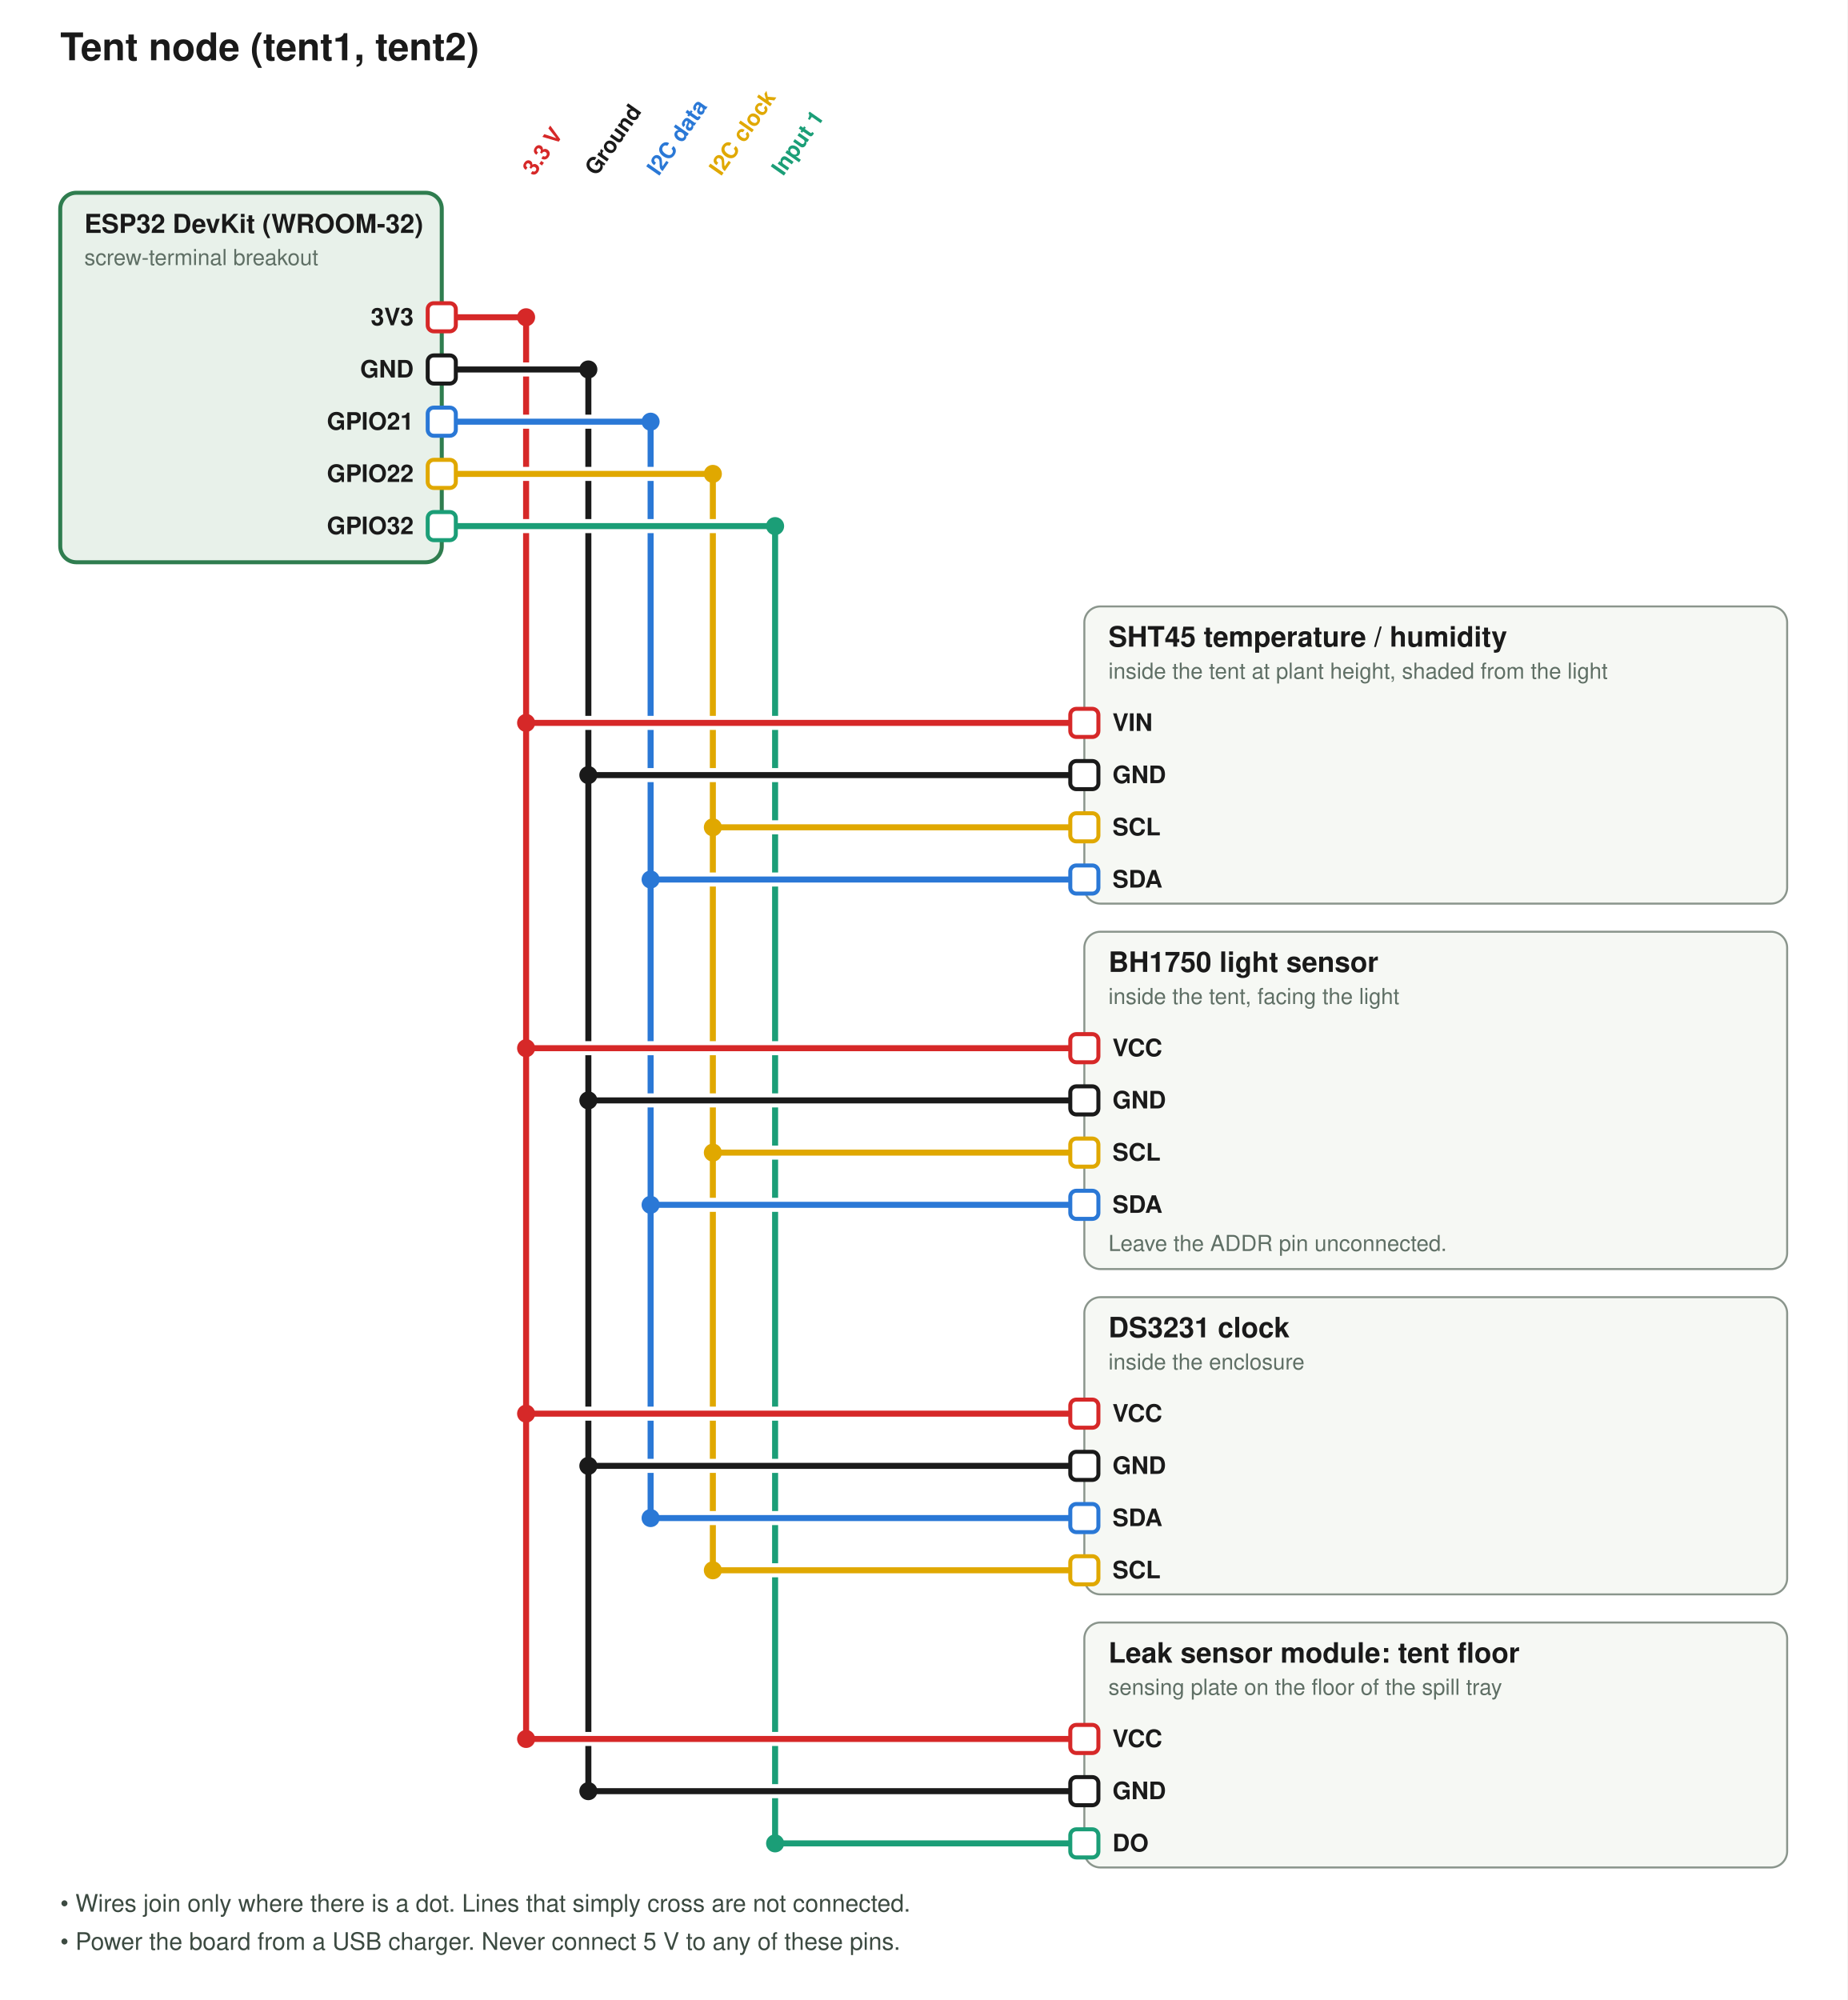
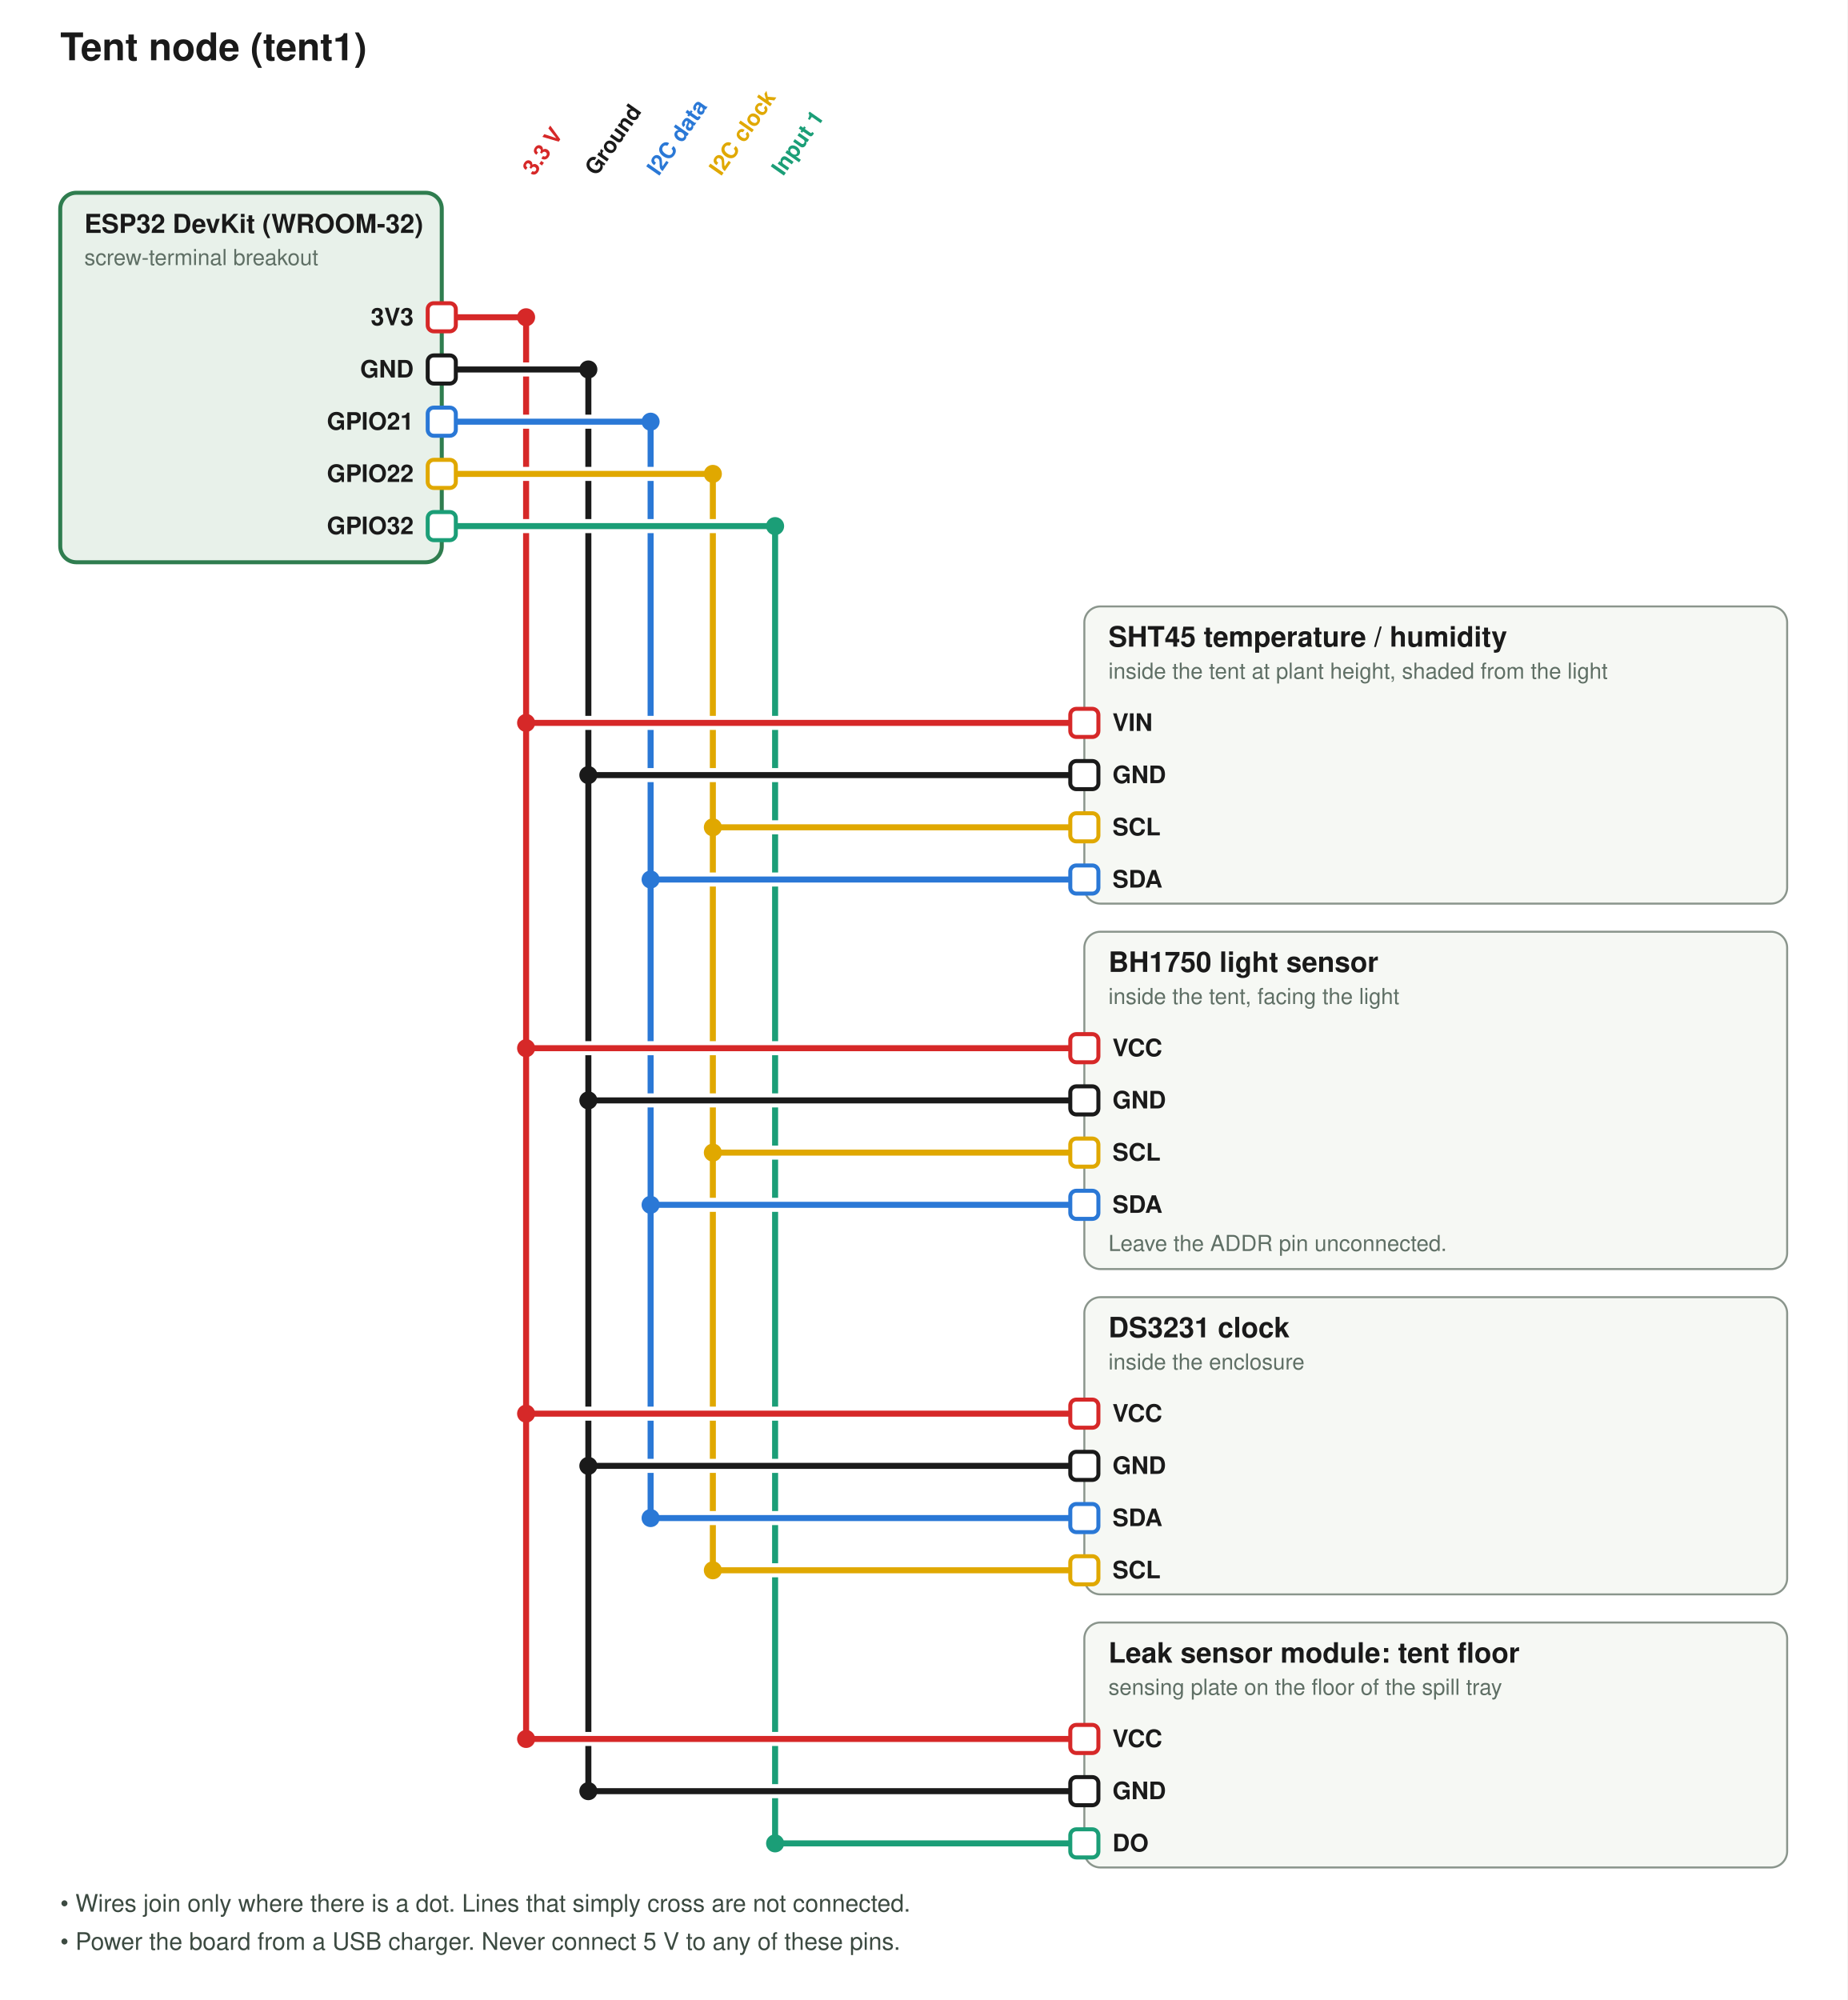
- <svg xmlns="http://www.w3.org/2000/svg" viewBox="0 0 920 996" width="920" height="996" role="img" aria-label="Tent node (tent1, tent2) wiring">
+ <svg xmlns="http://www.w3.org/2000/svg" viewBox="0 0 920 996" width="920" height="996" role="img" aria-label="Tent node (tent1) wiring">
  <rect width="920" height="996" fill="#ffffff" />
-   <text x="30" y="30" font-size="19" font-weight="bold" fill="#1a1a1a" text-anchor="start" font-family="Helvetica, Arial, sans-serif">Tent node (tent1, tent2)</text>
+   <text x="30" y="30" font-size="19" font-weight="bold" fill="#1a1a1a" text-anchor="start" font-family="Helvetica, Arial, sans-serif">Tent node (tent1)</text>
  <line x1="262" y1="158" x2="262" y2="866" stroke="#d62828" stroke-width="3" />
  <line x1="293" y1="184" x2="293" y2="892" stroke="#1a1a1a" stroke-width="3" />
  <line x1="324" y1="210" x2="324" y2="756" stroke="#2a78d6" stroke-width="3" />
  <line x1="355" y1="236" x2="355" y2="782" stroke="#e0a800" stroke-width="3" />
  <line x1="386" y1="262" x2="386" y2="918" stroke="#1b9e77" stroke-width="3" />
  <line x1="262" y1="360" x2="533" y2="360" stroke="#ffffff" stroke-width="7" />
  <line x1="262" y1="360" x2="533" y2="360" stroke="#d62828" stroke-width="3" />
  <line x1="293" y1="386" x2="533" y2="386" stroke="#ffffff" stroke-width="7" />
  <line x1="293" y1="386" x2="533" y2="386" stroke="#1a1a1a" stroke-width="3" />
  <line x1="355" y1="412" x2="533" y2="412" stroke="#ffffff" stroke-width="7" />
  <line x1="355" y1="412" x2="533" y2="412" stroke="#e0a800" stroke-width="3" />
  <line x1="324" y1="438" x2="533" y2="438" stroke="#ffffff" stroke-width="7" />
  <line x1="324" y1="438" x2="533" y2="438" stroke="#2a78d6" stroke-width="3" />
  <line x1="262" y1="522" x2="533" y2="522" stroke="#ffffff" stroke-width="7" />
  <line x1="262" y1="522" x2="533" y2="522" stroke="#d62828" stroke-width="3" />
  <line x1="293" y1="548" x2="533" y2="548" stroke="#ffffff" stroke-width="7" />
  <line x1="293" y1="548" x2="533" y2="548" stroke="#1a1a1a" stroke-width="3" />
  <line x1="355" y1="574" x2="533" y2="574" stroke="#ffffff" stroke-width="7" />
  <line x1="355" y1="574" x2="533" y2="574" stroke="#e0a800" stroke-width="3" />
  <line x1="324" y1="600" x2="533" y2="600" stroke="#ffffff" stroke-width="7" />
  <line x1="324" y1="600" x2="533" y2="600" stroke="#2a78d6" stroke-width="3" />
  <line x1="262" y1="704" x2="533" y2="704" stroke="#ffffff" stroke-width="7" />
  <line x1="262" y1="704" x2="533" y2="704" stroke="#d62828" stroke-width="3" />
  <line x1="293" y1="730" x2="533" y2="730" stroke="#ffffff" stroke-width="7" />
  <line x1="293" y1="730" x2="533" y2="730" stroke="#1a1a1a" stroke-width="3" />
  <line x1="324" y1="756" x2="533" y2="756" stroke="#ffffff" stroke-width="7" />
  <line x1="324" y1="756" x2="533" y2="756" stroke="#2a78d6" stroke-width="3" />
  <line x1="355" y1="782" x2="533" y2="782" stroke="#ffffff" stroke-width="7" />
  <line x1="355" y1="782" x2="533" y2="782" stroke="#e0a800" stroke-width="3" />
  <line x1="262" y1="866" x2="533" y2="866" stroke="#ffffff" stroke-width="7" />
  <line x1="262" y1="866" x2="533" y2="866" stroke="#d62828" stroke-width="3" />
  <line x1="293" y1="892" x2="533" y2="892" stroke="#ffffff" stroke-width="7" />
  <line x1="293" y1="892" x2="533" y2="892" stroke="#1a1a1a" stroke-width="3" />
  <line x1="386" y1="918" x2="533" y2="918" stroke="#ffffff" stroke-width="7" />
  <line x1="386" y1="918" x2="533" y2="918" stroke="#1b9e77" stroke-width="3" />
  <line x1="227" y1="158" x2="262" y2="158" stroke="#ffffff" stroke-width="7" />
  <line x1="227" y1="158" x2="262" y2="158" stroke="#d62828" stroke-width="3" />
  <line x1="227" y1="184" x2="293" y2="184" stroke="#ffffff" stroke-width="7" />
  <line x1="227" y1="184" x2="293" y2="184" stroke="#1a1a1a" stroke-width="3" />
  <line x1="227" y1="210" x2="324" y2="210" stroke="#ffffff" stroke-width="7" />
  <line x1="227" y1="210" x2="324" y2="210" stroke="#2a78d6" stroke-width="3" />
  <line x1="227" y1="236" x2="355" y2="236" stroke="#ffffff" stroke-width="7" />
  <line x1="227" y1="236" x2="355" y2="236" stroke="#e0a800" stroke-width="3" />
  <line x1="227" y1="262" x2="386" y2="262" stroke="#ffffff" stroke-width="7" />
  <line x1="227" y1="262" x2="386" y2="262" stroke="#1b9e77" stroke-width="3" />
  <circle cx="262" cy="360" r="4.5" fill="#d62828" />
  <circle cx="293" cy="386" r="4.5" fill="#1a1a1a" />
  <circle cx="355" cy="412" r="4.5" fill="#e0a800" />
  <circle cx="324" cy="438" r="4.5" fill="#2a78d6" />
  <circle cx="262" cy="522" r="4.5" fill="#d62828" />
  <circle cx="293" cy="548" r="4.5" fill="#1a1a1a" />
  <circle cx="355" cy="574" r="4.5" fill="#e0a800" />
  <circle cx="324" cy="600" r="4.5" fill="#2a78d6" />
  <circle cx="262" cy="704" r="4.5" fill="#d62828" />
  <circle cx="293" cy="730" r="4.5" fill="#1a1a1a" />
  <circle cx="324" cy="756" r="4.5" fill="#2a78d6" />
  <circle cx="355" cy="782" r="4.5" fill="#e0a800" />
  <circle cx="262" cy="866" r="4.5" fill="#d62828" />
  <circle cx="293" cy="892" r="4.5" fill="#1a1a1a" />
  <circle cx="386" cy="918" r="4.5" fill="#1b9e77" />
  <circle cx="262" cy="158" r="4.5" fill="#d62828" />
  <circle cx="293" cy="184" r="4.5" fill="#1a1a1a" />
  <circle cx="324" cy="210" r="4.5" fill="#2a78d6" />
  <circle cx="355" cy="236" r="4.5" fill="#e0a800" />
  <circle cx="386" cy="262" r="4.5" fill="#1b9e77" />
  <rect x="540" y="302" width="350" height="148" rx="8" fill="#f6f8f4" stroke="#8a958c" />
  <text x="552" y="322" font-size="14" font-weight="bold" fill="#1a1a1a" text-anchor="start" font-family="Helvetica, Arial, sans-serif">SHT45 temperature / humidity</text>
  <text x="552" y="338" font-size="11" font-weight="normal" fill="#5f6f65" text-anchor="start" font-family="Helvetica, Arial, sans-serif">inside the tent at plant height, shaded from the light</text>
  <rect x="533" y="353" width="14" height="14" rx="3" fill="#ffffff" stroke="#d62828" stroke-width="2" />
  <text x="554" y="364" font-size="12" font-weight="bold" fill="#1a1a1a" text-anchor="start" font-family="Helvetica, Arial, sans-serif">VIN</text>
  <rect x="533" y="379" width="14" height="14" rx="3" fill="#ffffff" stroke="#1a1a1a" stroke-width="2" />
  <text x="554" y="390" font-size="12" font-weight="bold" fill="#1a1a1a" text-anchor="start" font-family="Helvetica, Arial, sans-serif">GND</text>
  <rect x="533" y="405" width="14" height="14" rx="3" fill="#ffffff" stroke="#e0a800" stroke-width="2" />
  <text x="554" y="416" font-size="12" font-weight="bold" fill="#1a1a1a" text-anchor="start" font-family="Helvetica, Arial, sans-serif">SCL</text>
  <rect x="533" y="431" width="14" height="14" rx="3" fill="#ffffff" stroke="#2a78d6" stroke-width="2" />
  <text x="554" y="442" font-size="12" font-weight="bold" fill="#1a1a1a" text-anchor="start" font-family="Helvetica, Arial, sans-serif">SDA</text>
  <rect x="540" y="464" width="350" height="168" rx="8" fill="#f6f8f4" stroke="#8a958c" />
  <text x="552" y="484" font-size="14" font-weight="bold" fill="#1a1a1a" text-anchor="start" font-family="Helvetica, Arial, sans-serif">BH1750 light sensor</text>
  <text x="552" y="500" font-size="11" font-weight="normal" fill="#5f6f65" text-anchor="start" font-family="Helvetica, Arial, sans-serif">inside the tent, facing the light</text>
  <rect x="533" y="515" width="14" height="14" rx="3" fill="#ffffff" stroke="#d62828" stroke-width="2" />
  <text x="554" y="526" font-size="12" font-weight="bold" fill="#1a1a1a" text-anchor="start" font-family="Helvetica, Arial, sans-serif">VCC</text>
  <rect x="533" y="541" width="14" height="14" rx="3" fill="#ffffff" stroke="#1a1a1a" stroke-width="2" />
  <text x="554" y="552" font-size="12" font-weight="bold" fill="#1a1a1a" text-anchor="start" font-family="Helvetica, Arial, sans-serif">GND</text>
  <rect x="533" y="567" width="14" height="14" rx="3" fill="#ffffff" stroke="#e0a800" stroke-width="2" />
  <text x="554" y="578" font-size="12" font-weight="bold" fill="#1a1a1a" text-anchor="start" font-family="Helvetica, Arial, sans-serif">SCL</text>
  <rect x="533" y="593" width="14" height="14" rx="3" fill="#ffffff" stroke="#2a78d6" stroke-width="2" />
  <text x="554" y="604" font-size="12" font-weight="bold" fill="#1a1a1a" text-anchor="start" font-family="Helvetica, Arial, sans-serif">SDA</text>
  <text x="552" y="623" font-size="11" font-weight="normal" fill="#5f6f65" text-anchor="start" font-family="Helvetica, Arial, sans-serif">Leave the ADDR pin unconnected.</text>
  <rect x="540" y="646" width="350" height="148" rx="8" fill="#f6f8f4" stroke="#8a958c" />
  <text x="552" y="666" font-size="14" font-weight="bold" fill="#1a1a1a" text-anchor="start" font-family="Helvetica, Arial, sans-serif">DS3231 clock</text>
  <text x="552" y="682" font-size="11" font-weight="normal" fill="#5f6f65" text-anchor="start" font-family="Helvetica, Arial, sans-serif">inside the enclosure</text>
  <rect x="533" y="697" width="14" height="14" rx="3" fill="#ffffff" stroke="#d62828" stroke-width="2" />
  <text x="554" y="708" font-size="12" font-weight="bold" fill="#1a1a1a" text-anchor="start" font-family="Helvetica, Arial, sans-serif">VCC</text>
  <rect x="533" y="723" width="14" height="14" rx="3" fill="#ffffff" stroke="#1a1a1a" stroke-width="2" />
  <text x="554" y="734" font-size="12" font-weight="bold" fill="#1a1a1a" text-anchor="start" font-family="Helvetica, Arial, sans-serif">GND</text>
  <rect x="533" y="749" width="14" height="14" rx="3" fill="#ffffff" stroke="#2a78d6" stroke-width="2" />
  <text x="554" y="760" font-size="12" font-weight="bold" fill="#1a1a1a" text-anchor="start" font-family="Helvetica, Arial, sans-serif">SDA</text>
  <rect x="533" y="775" width="14" height="14" rx="3" fill="#ffffff" stroke="#e0a800" stroke-width="2" />
  <text x="554" y="786" font-size="12" font-weight="bold" fill="#1a1a1a" text-anchor="start" font-family="Helvetica, Arial, sans-serif">SCL</text>
  <rect x="540" y="808" width="350" height="122" rx="8" fill="#f6f8f4" stroke="#8a958c" />
  <text x="552" y="828" font-size="14" font-weight="bold" fill="#1a1a1a" text-anchor="start" font-family="Helvetica, Arial, sans-serif">Leak sensor module: tent floor</text>
  <text x="552" y="844" font-size="11" font-weight="normal" fill="#5f6f65" text-anchor="start" font-family="Helvetica, Arial, sans-serif">sensing plate on the floor of the spill tray</text>
  <rect x="533" y="859" width="14" height="14" rx="3" fill="#ffffff" stroke="#d62828" stroke-width="2" />
  <text x="554" y="870" font-size="12" font-weight="bold" fill="#1a1a1a" text-anchor="start" font-family="Helvetica, Arial, sans-serif">VCC</text>
  <rect x="533" y="885" width="14" height="14" rx="3" fill="#ffffff" stroke="#1a1a1a" stroke-width="2" />
  <text x="554" y="896" font-size="12" font-weight="bold" fill="#1a1a1a" text-anchor="start" font-family="Helvetica, Arial, sans-serif">GND</text>
  <rect x="533" y="911" width="14" height="14" rx="3" fill="#ffffff" stroke="#1b9e77" stroke-width="2" />
  <text x="554" y="922" font-size="12" font-weight="bold" fill="#1a1a1a" text-anchor="start" font-family="Helvetica, Arial, sans-serif">DO</text>
  <rect x="30" y="96" width="190" height="184" rx="8" fill="#e8f1ea" stroke="#2f7d4f" stroke-width="2" />
  <text x="42" y="116" font-size="13" font-weight="bold" fill="#1a1a1a" text-anchor="start" font-family="Helvetica, Arial, sans-serif">ESP32 DevKit (WROOM-32)</text>
  <text x="42" y="132" font-size="11" font-weight="normal" fill="#5f6f65" text-anchor="start" font-family="Helvetica, Arial, sans-serif">screw-terminal breakout</text>
  <text x="206" y="162" font-size="12" font-weight="bold" fill="#1a1a1a" text-anchor="end" font-family="Helvetica, Arial, sans-serif">3V3</text>
  <rect x="213" y="151" width="14" height="14" rx="3" fill="#ffffff" stroke="#d62828" stroke-width="2" />
  <text x="206" y="188" font-size="12" font-weight="bold" fill="#1a1a1a" text-anchor="end" font-family="Helvetica, Arial, sans-serif">GND</text>
  <rect x="213" y="177" width="14" height="14" rx="3" fill="#ffffff" stroke="#1a1a1a" stroke-width="2" />
  <text x="206" y="214" font-size="12" font-weight="bold" fill="#1a1a1a" text-anchor="end" font-family="Helvetica, Arial, sans-serif">GPIO21</text>
  <rect x="213" y="203" width="14" height="14" rx="3" fill="#ffffff" stroke="#2a78d6" stroke-width="2" />
  <text x="206" y="240" font-size="12" font-weight="bold" fill="#1a1a1a" text-anchor="end" font-family="Helvetica, Arial, sans-serif">GPIO22</text>
  <rect x="213" y="229" width="14" height="14" rx="3" fill="#ffffff" stroke="#e0a800" stroke-width="2" />
  <text x="206" y="266" font-size="12" font-weight="bold" fill="#1a1a1a" text-anchor="end" font-family="Helvetica, Arial, sans-serif">GPIO32</text>
  <rect x="213" y="255" width="14" height="14" rx="3" fill="#ffffff" stroke="#1b9e77" stroke-width="2" />
  <text x="266" y="88" font-size="11" fill="#d62828" font-weight="bold" transform="rotate(-55 266 88)" font-family="Helvetica, Arial, sans-serif">3.3 V</text>
  <text x="297" y="88" font-size="11" fill="#1a1a1a" font-weight="bold" transform="rotate(-55 297 88)" font-family="Helvetica, Arial, sans-serif">Ground</text>
  <text x="328" y="88" font-size="11" fill="#2a78d6" font-weight="bold" transform="rotate(-55 328 88)" font-family="Helvetica, Arial, sans-serif">I2C data</text>
  <text x="359" y="88" font-size="11" fill="#e0a800" font-weight="bold" transform="rotate(-55 359 88)" font-family="Helvetica, Arial, sans-serif">I2C clock</text>
  <text x="390" y="88" font-size="11" fill="#1b9e77" font-weight="bold" transform="rotate(-55 390 88)" font-family="Helvetica, Arial, sans-serif">Input 1</text>
  <text x="30" y="952" font-size="12" font-weight="normal" fill="#3c4a41" text-anchor="start" font-family="Helvetica, Arial, sans-serif">• Wires join only where there is a dot. Lines that simply cross are not connected.</text>
  <text x="30" y="971" font-size="12" font-weight="normal" fill="#3c4a41" text-anchor="start" font-family="Helvetica, Arial, sans-serif">• Power the board from a USB charger. Never connect 5 V to any of these pins.</text>
</svg>
